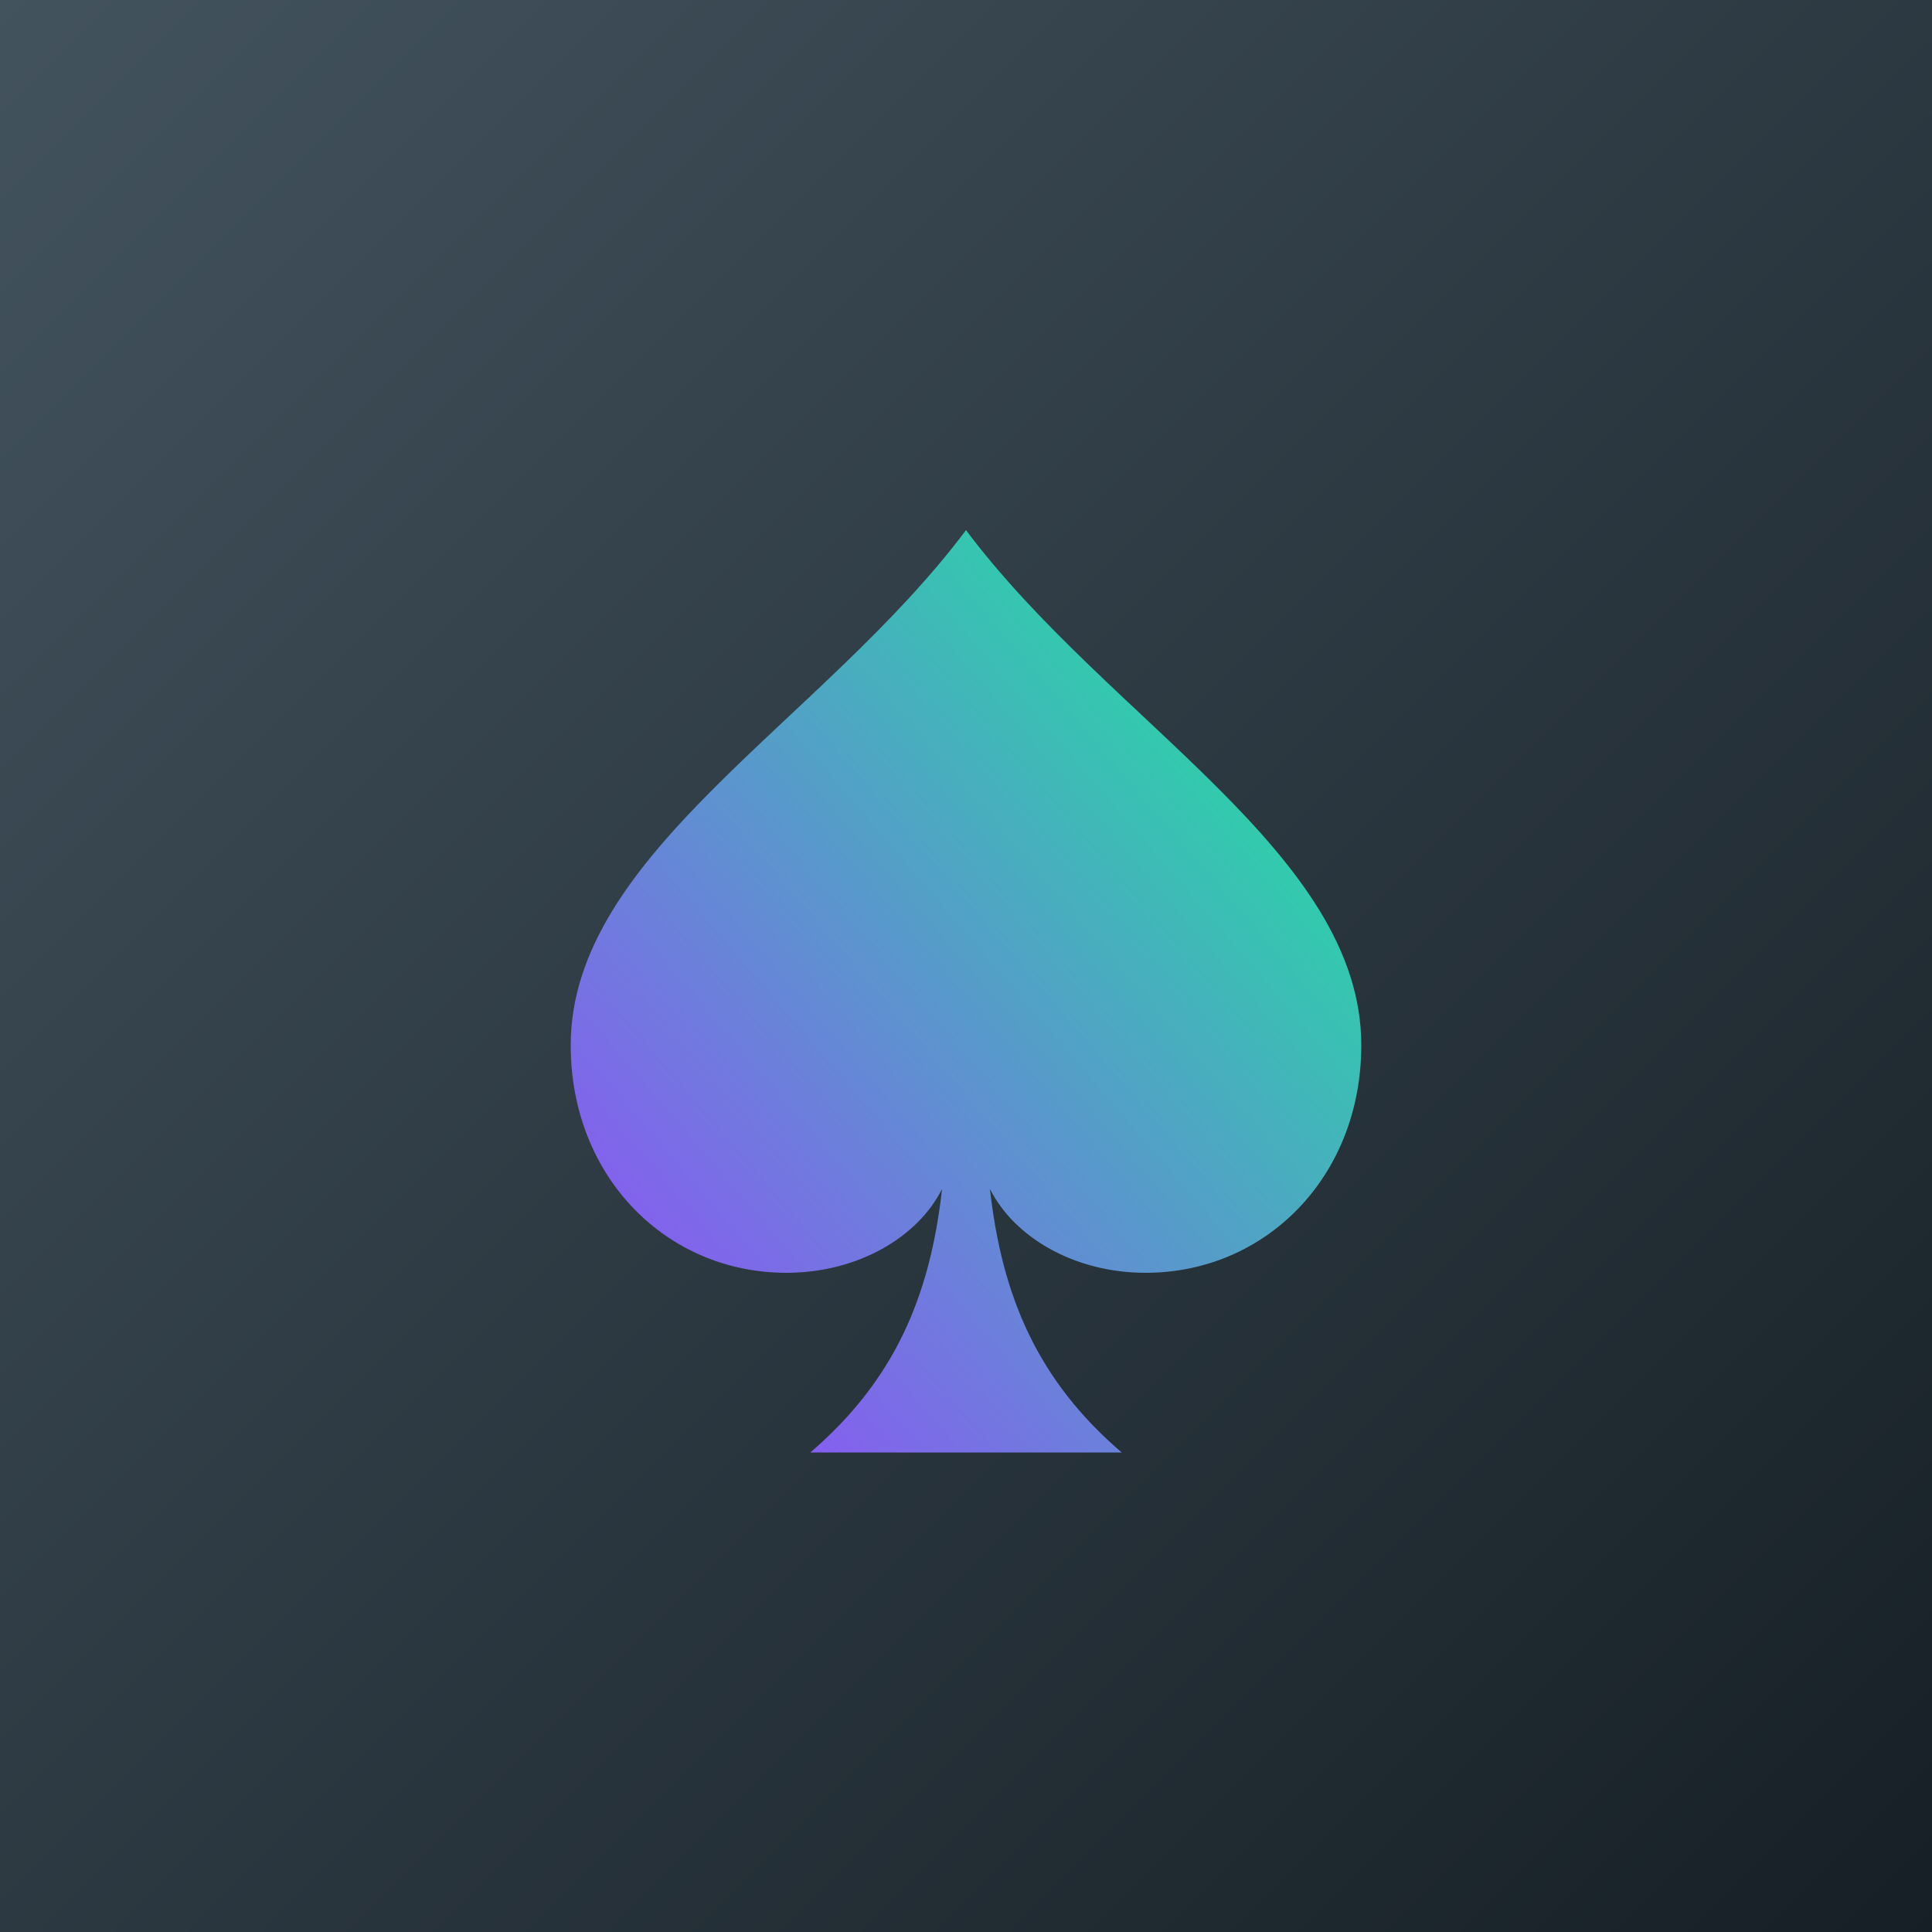
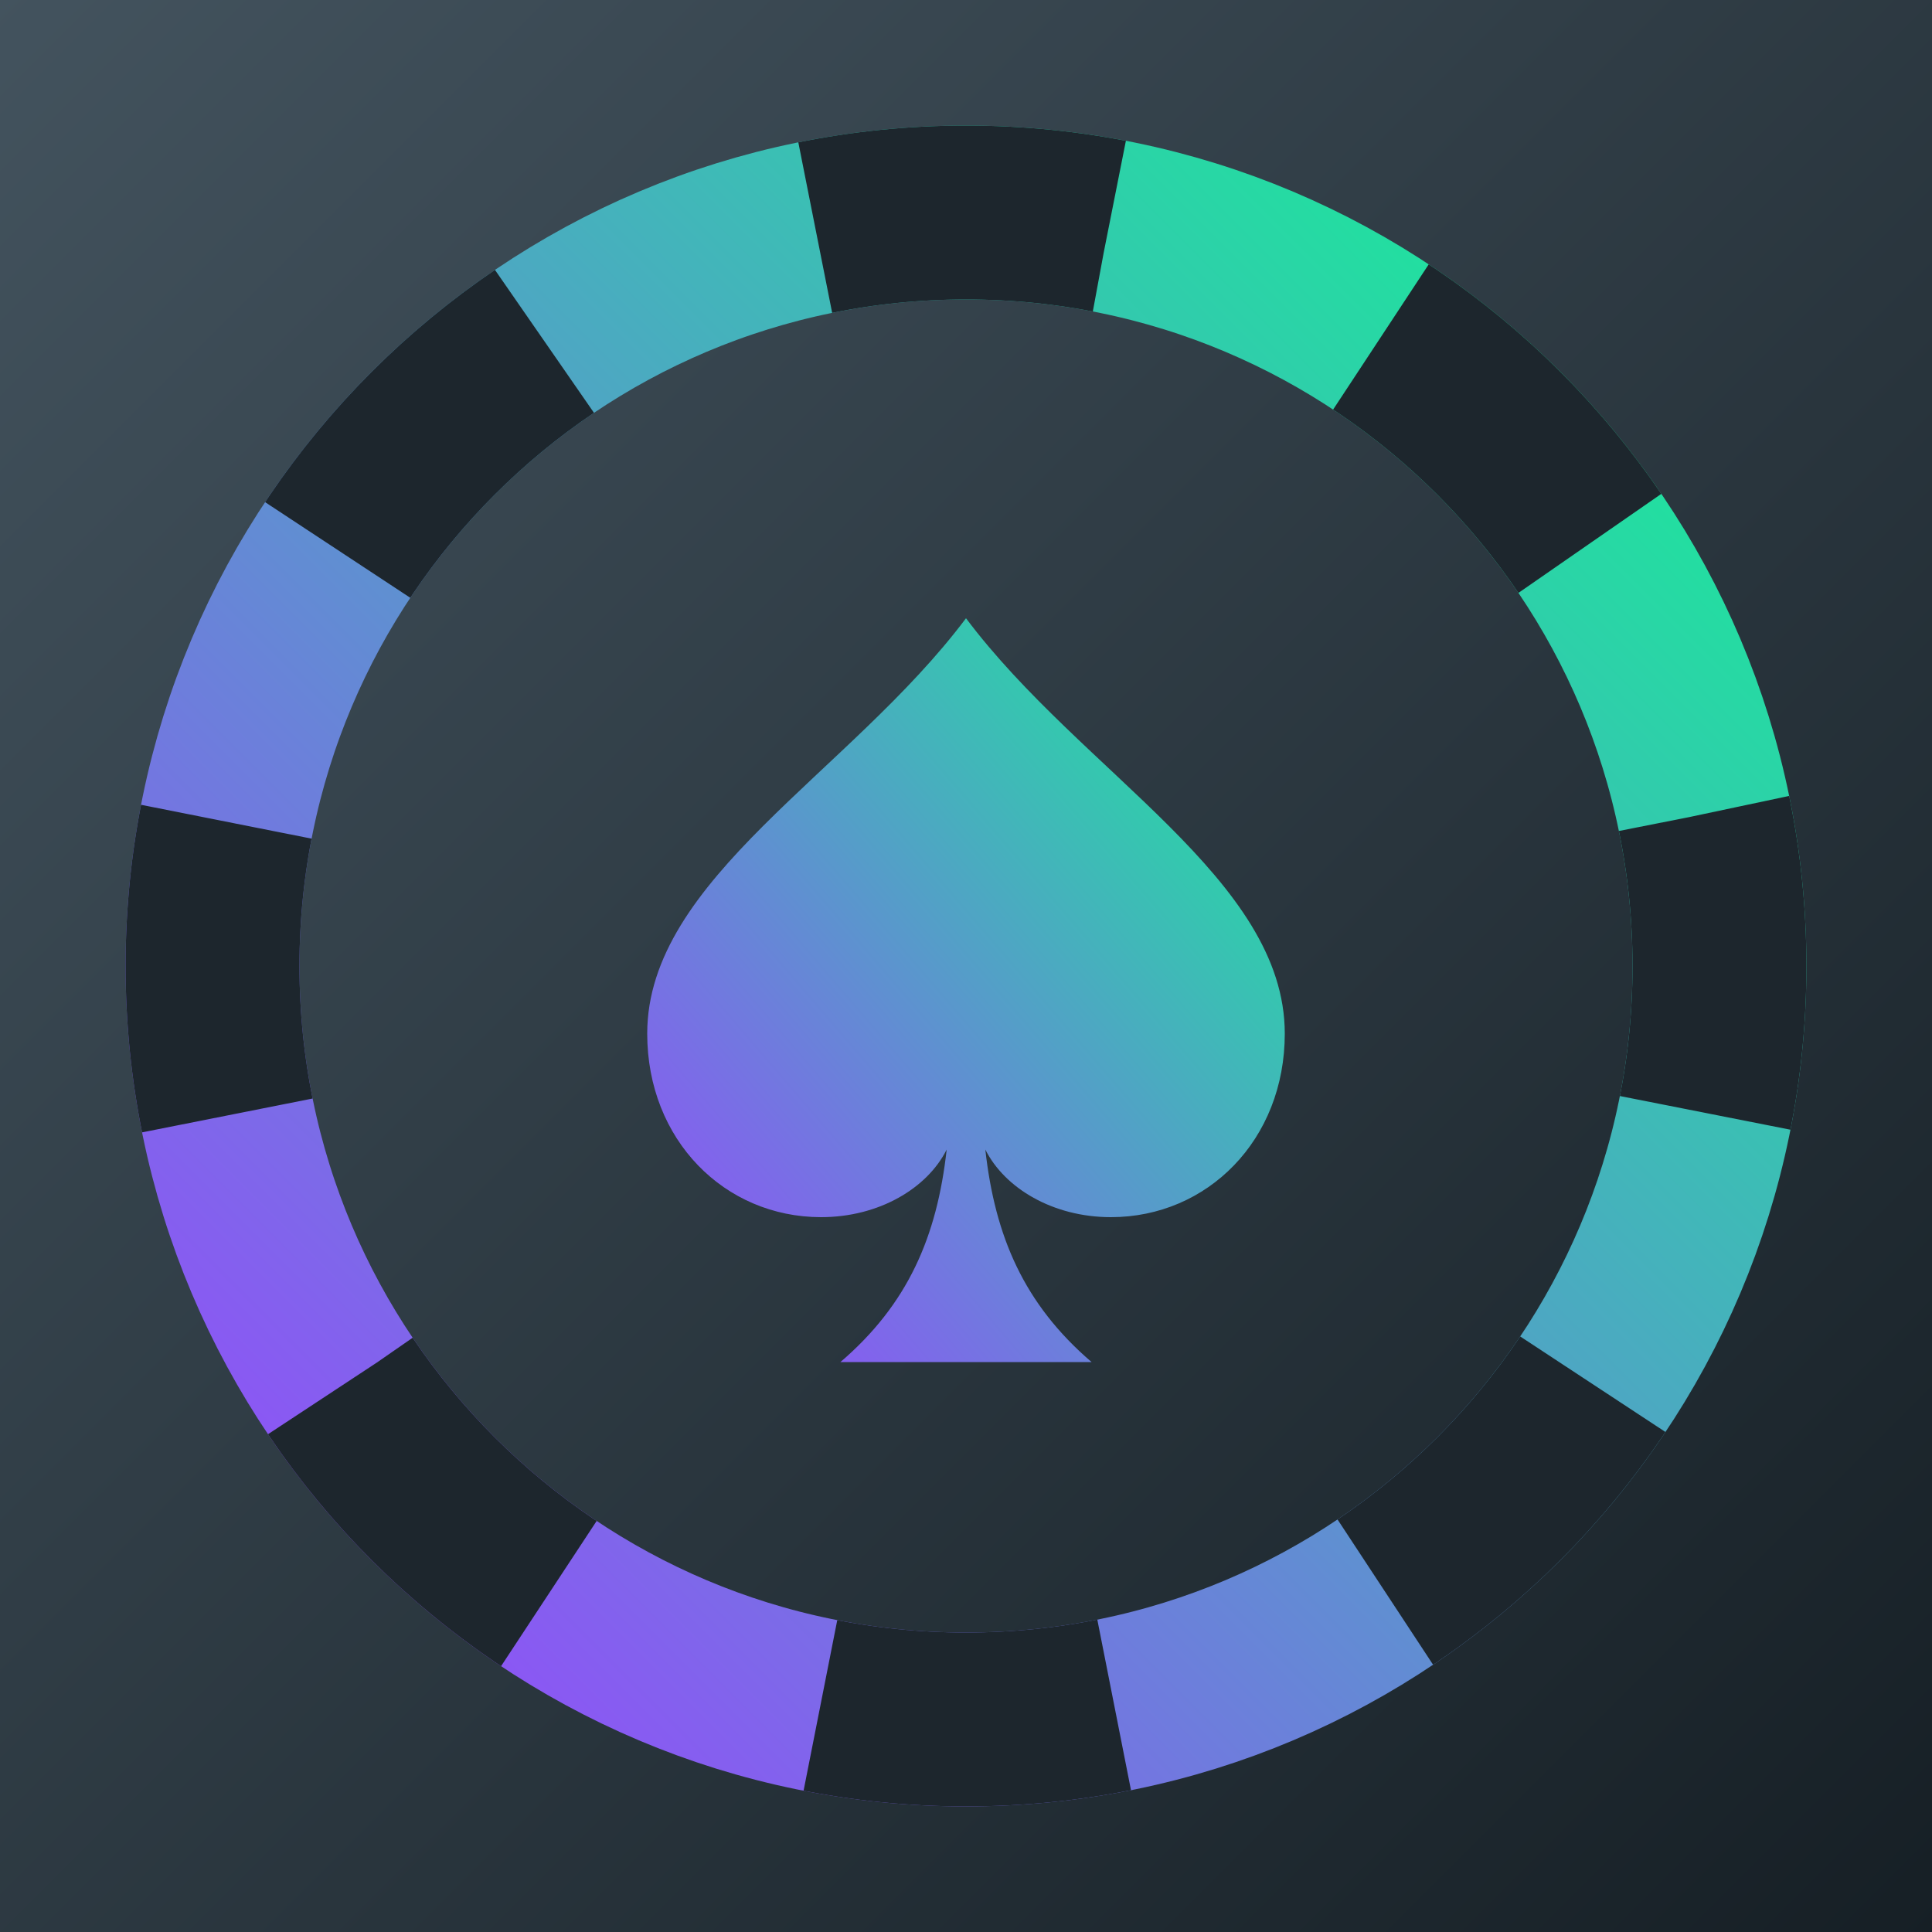
<svg xmlns="http://www.w3.org/2000/svg" viewBox="0 0 100 100" width="180" height="180">
  <defs>
    <linearGradient id="tile" x1="0" y1="0" x2="1" y2="1">
      <stop offset="0" stop-color="#43535e" />
      <stop offset="1" stop-color="#161f25" />
    </linearGradient>
    <linearGradient id="suit" x1="0" y1="1" x2="1" y2="0">
      <stop offset="0" stop-color="#9945FF" />
      <stop offset="1" stop-color="#14F195" />
    </linearGradient>
  </defs>
  <rect x="0" y="0" width="100" height="100" fill="url(#tile)" />
-   <g transform="translate(50 51) scale(0.62) translate(-50 -50)">
+   <circle cx="50" cy="50" r="39" fill="none" stroke="url(#suit)" stroke-width="9" />
+   <circle cx="50" cy="50" r="39" fill="none" stroke="#1d262d" stroke-width="9" stroke-dasharray="15.3 15.3" stroke-dashoffset="7.65" />
+   <g transform="translate(50 51) scale(0.50) translate(-50 -50)">
    <path fill="url(#suit)" d="M50 12 C 38 28, 17 39, 17 55 C 17 66, 25 74, 35 74 C 41 74, 46 71, 48 67 C 47 76, 44 83, 37 89 L 63 89 C 56 83, 53 76, 52 67 C 54 71, 59 74, 65 74 C 75 74, 83 66, 83 55 C 83 39, 62 28, 50 12 Z" />
  </g>
</svg>
